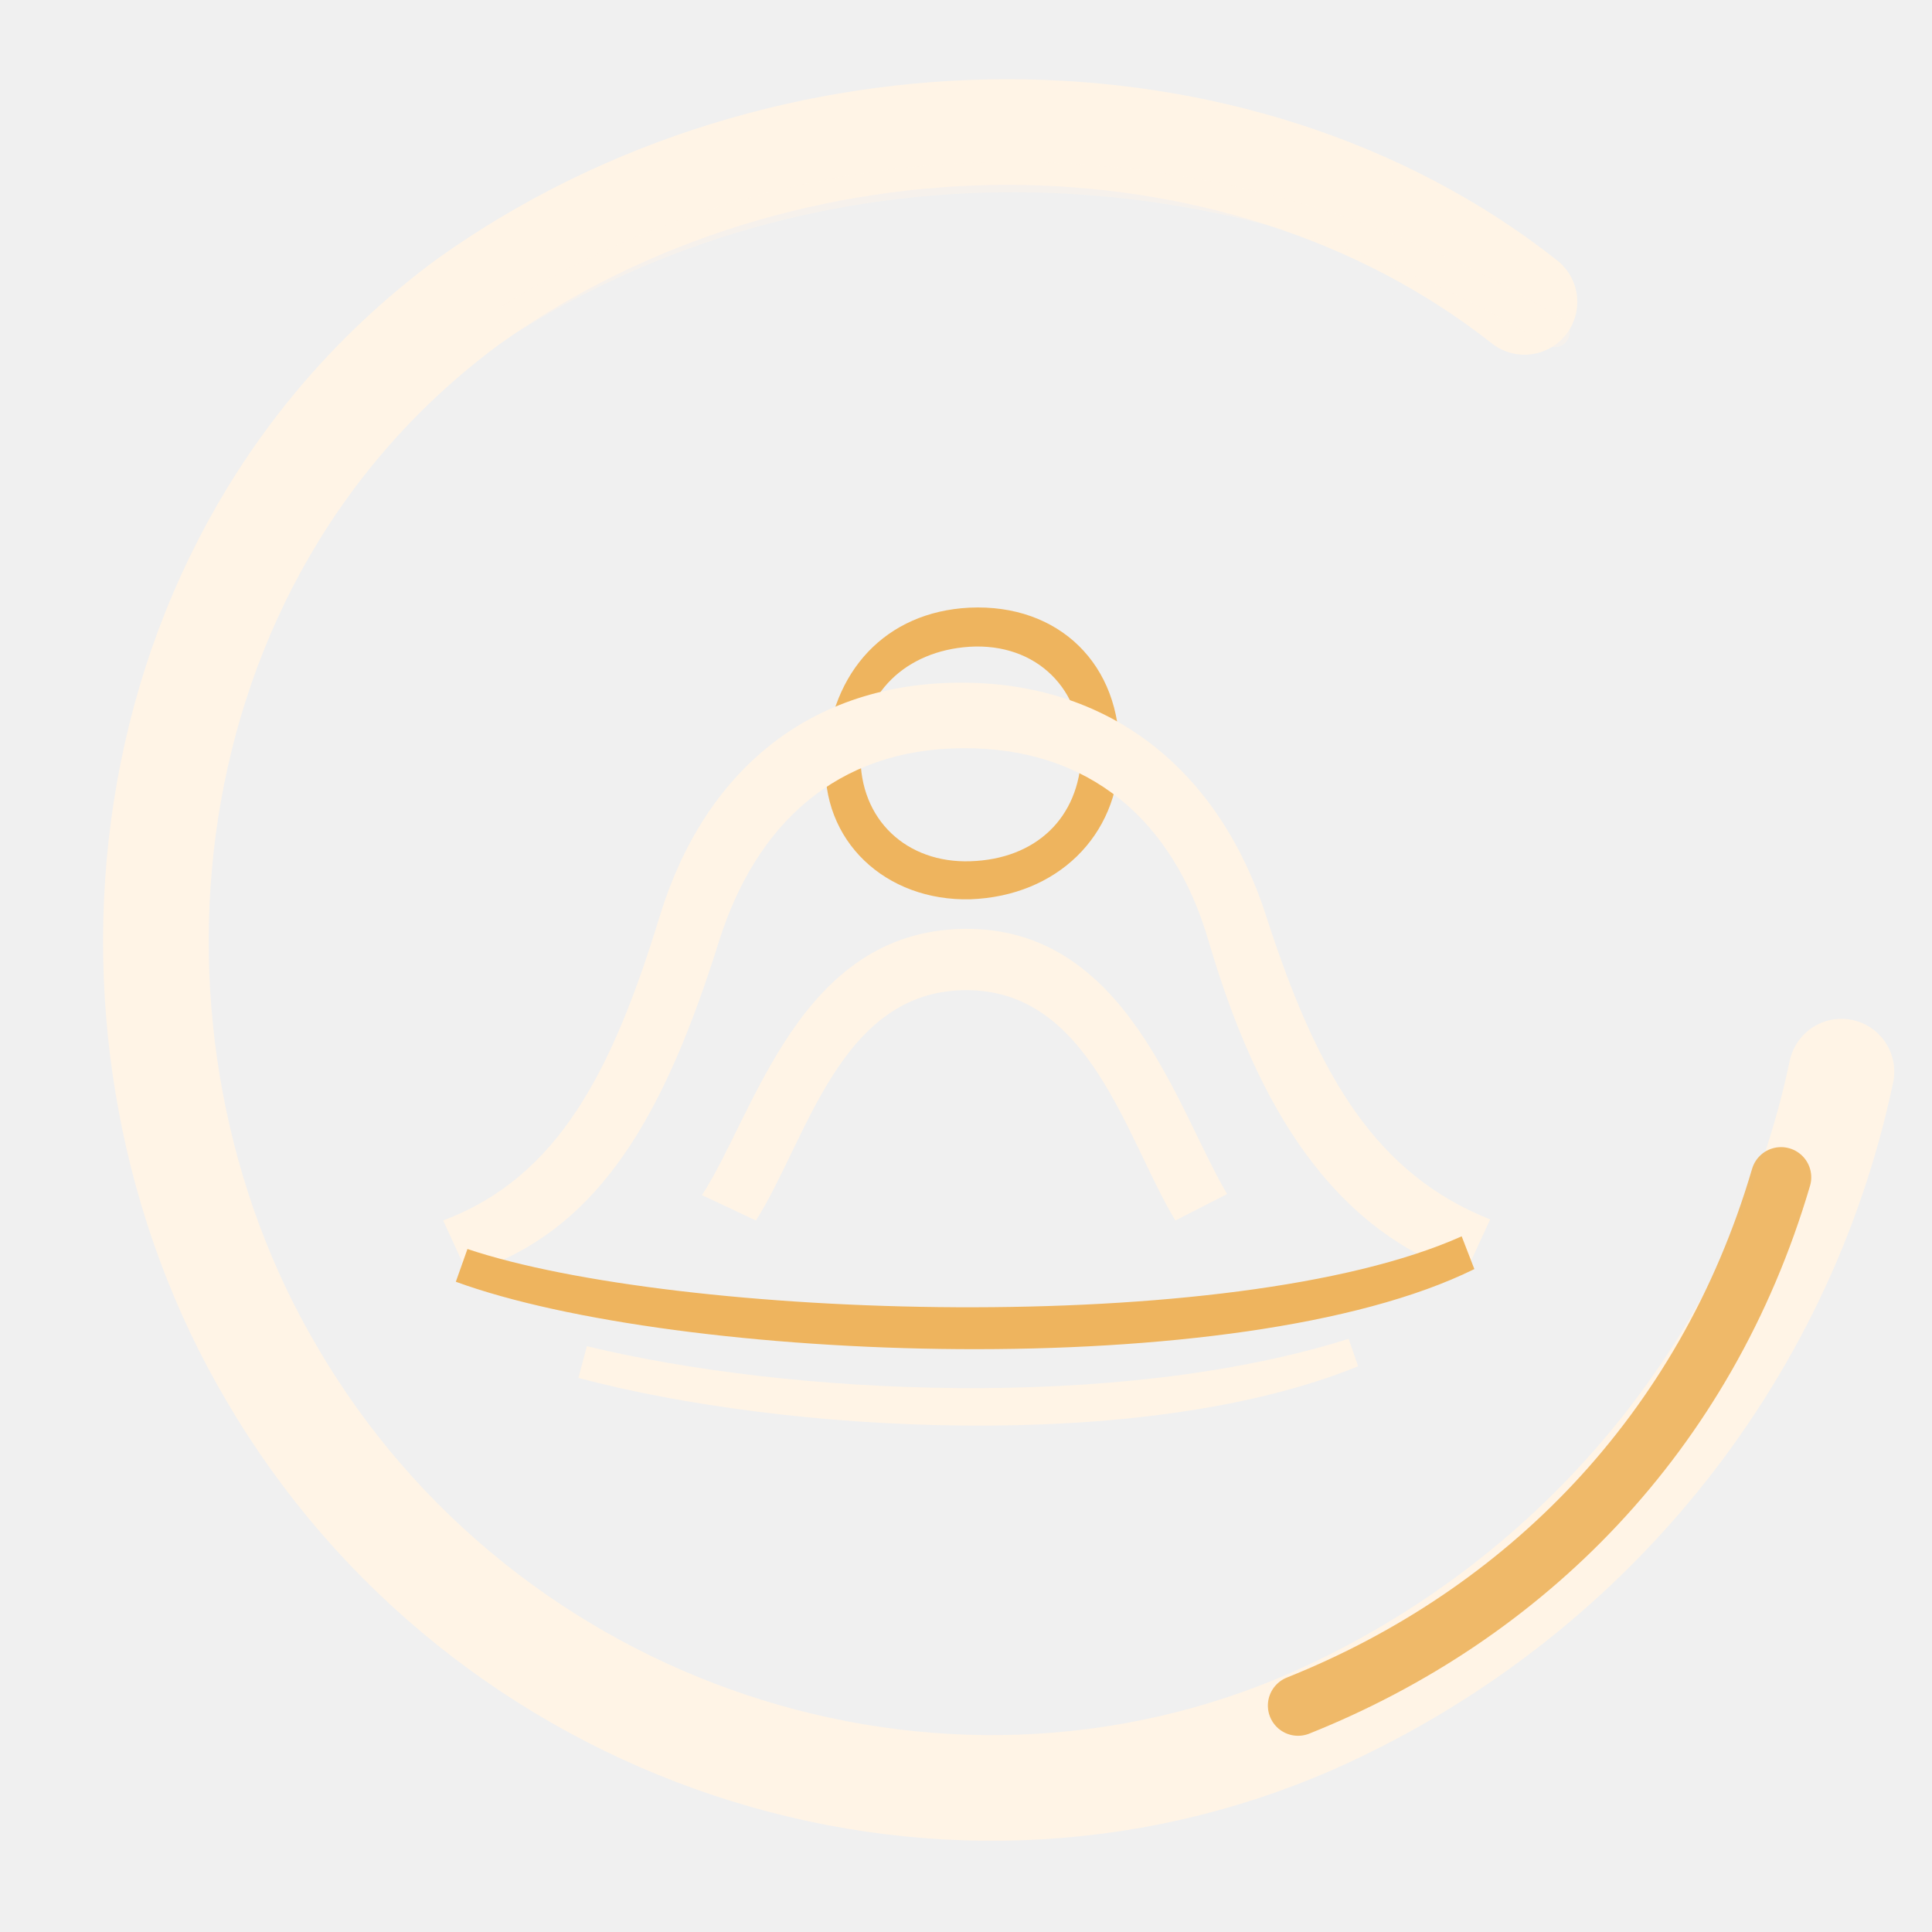
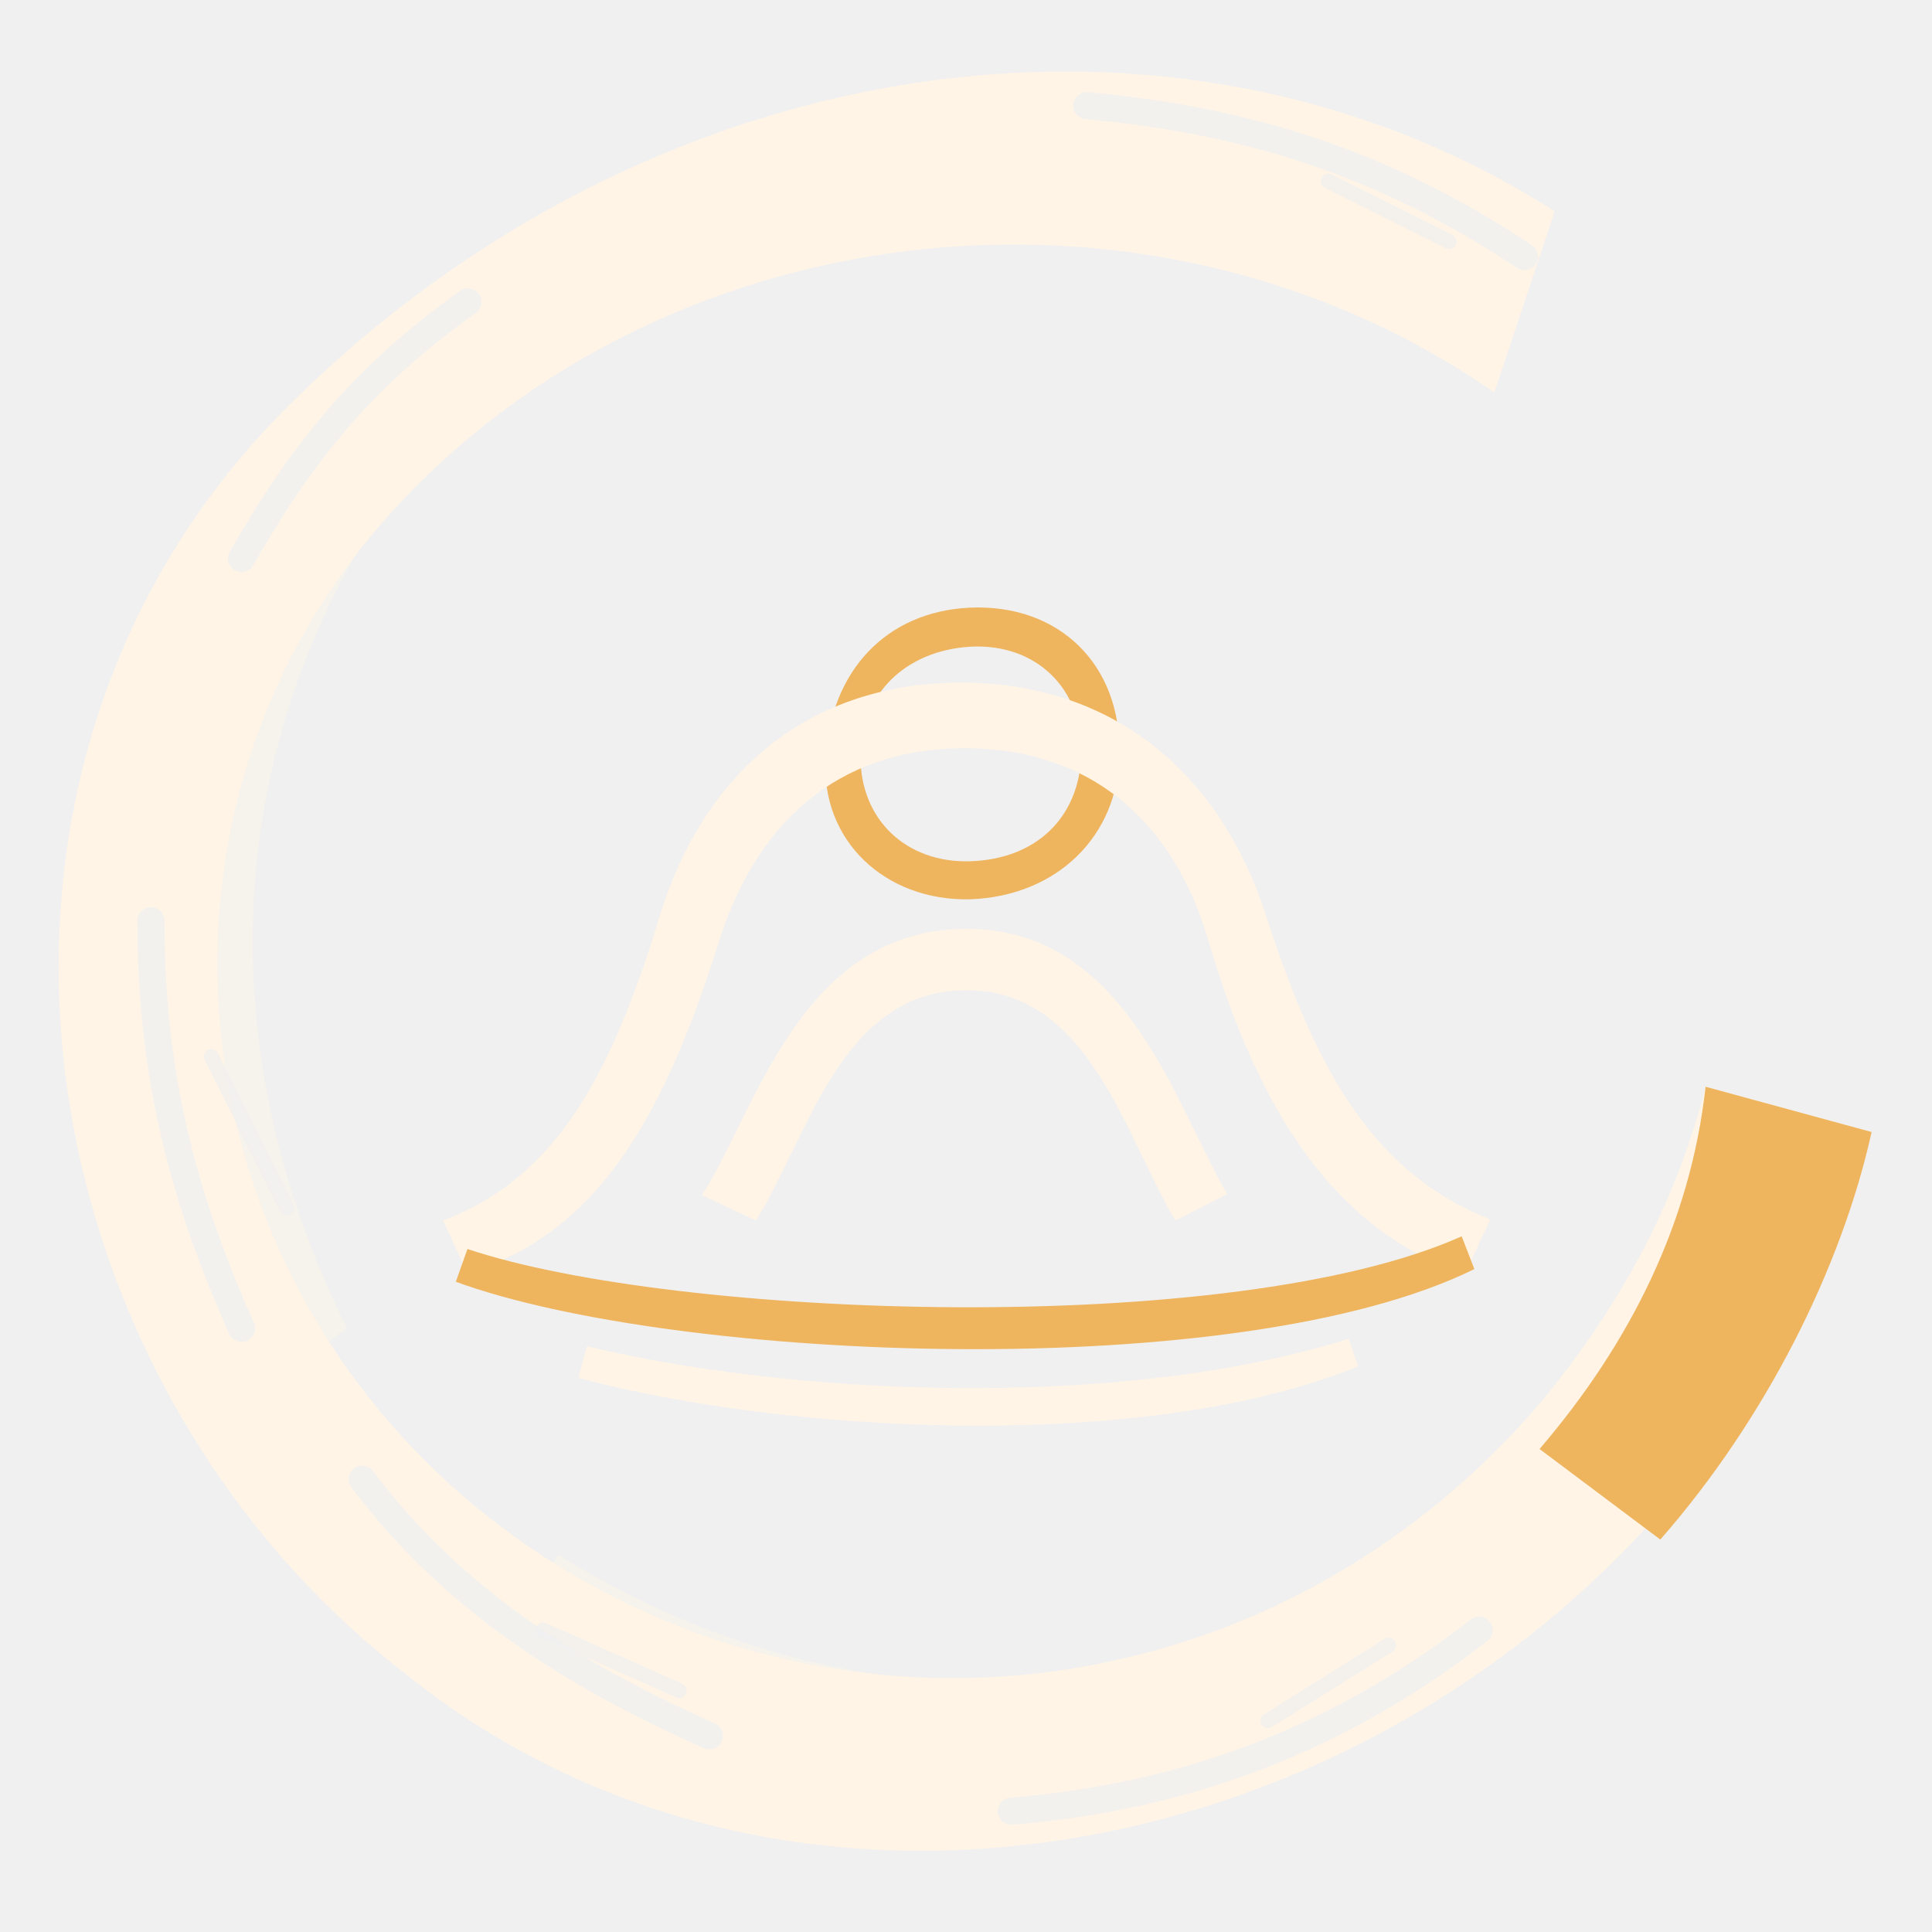
<svg xmlns="http://www.w3.org/2000/svg" viewBox="0 0 128 128" role="img" aria-labelledby="title desc">
-   <g fill="none" stroke-linecap="round">
-     <path d="M101 20C82 5 52 5 31 20 8 37 5 69 18 91c14 24 44 34 69 23 18-8 31-24 35-43" stroke="#fff4e6" stroke-width="7" />
-     <path d="M103 22C82 9 55 8 34 21" stroke="#fff4e6" stroke-width="2" opacity=".42" />
-     <path d="M118 78c-5 17-17 29-32 35" stroke="#eeb45e" stroke-width="4" opacity=".92" />
+   <defs>
+     <mask id="dry-brush">
+       <rect width="128" height="128" fill="white" />
+       <path d="M72 7c11 1 20 4 29 10M31 20c-7 5-11 10-15 17M10 61c0 10 2 18 6 27M24 98c6 8 14 13 23 17M67 120c12-1 22-5 31-12" fill="none" stroke="black" stroke-width="1.8" stroke-linecap="round" opacity=".82" />
+       <path d="M88 12l8 4m-82 54 5 10m17 28 9 4m39 2 8-5" fill="none" stroke="black" stroke-width="1" stroke-linecap="round" opacity=".72" />
+     </mask>
+   </defs>
+   <g mask="url(#dry-brush)">
+     <path fill="#fff4e6" fill-rule="evenodd" d="M103 14C78-2 43 3 19 27-5 51 1 91 27 111c25 20 63 13 84-12 7-8 11-16 13-24l-11-3c-2 8-6 15-11 21-18 21-48 24-69 8-21-16-25-46-8-66 18-21 51-25 74-9l4-12Z" />
+     <path fill="#fff4e6" opacity=".38" d="M20 32c-12 18-11 42-1 59l4-3c-8-16-9-35 1-52l-4-4Zm14 75c17 11 39 12 56 4l-2-4c-17 7-35 6-51-4l-3 4Z" />
+     <path fill="#eeb45e" d="M113 72c-1 9-5 17-11 24l8 6c7-8 12-18 14-27l-11-3Z" />
  </g>
  <g transform="translate(19 18) scale(.7)" fill-rule="evenodd">
    <path fill="#eeb45e" d="M51 46c.5-8.2 5.7-13.8 13.6-14.2 8.5-.4 14.4 5.4 14.2 13.9-.1 7.7-5.9 13.4-14.1 13.7-8 .2-14.2-5.5-13.7-13.4Zm3.3-.3c-.1 6.2 4.4 10.3 10.4 10.1 6.2-.2 10.3-4.1 10.5-10.1.2-6.1-4.2-10.6-10.6-10.2-6 .4-10.2 4.4-10.3 10.2Z" />
    <path fill="#fff4e6" d="M14.8 89.8c10.9-4.1 16-14.1 20.5-28.8 4.2-13.7 14.2-22.2 28.8-22.1 14.3.1 24.3 8.7 28.6 22.1 4.9 15.2 10.4 24.4 21.2 28.7l-2.4 5.2c-12.4-4.2-19.6-15.6-24.3-31.7-3.3-11.2-11.2-18.2-23.3-18.1-11.9.1-19.5 7.2-23 18.3-5 15.9-11.1 27.5-23.8 31.4l-2.3-5Z" />
    <path fill="#fff4e6" d="M39.3 87.4c5-7.7 9.2-25 24.8-25.2 15.4-.2 20.1 17 24.9 25.1l-4.9 2.5C79.4 82 76 67.9 64.2 68c-11.9.1-15 14.3-19.8 21.8l-5.1-2.4Z" />
    <path fill="#eeb45e" d="M17.1 92.5c19.7 6.6 72.4 8.5 94.1-1.2l1.2 3.1c-22.3 11-75.6 8.8-96.4 1.2l1.1-3.1Z" />
    <path fill="#fff4e6" d="M28.4 101.7c19 4.6 50.2 6.2 72.1-.7l.9 2.6c-20.4 8.3-54.3 6.3-73.8 1.1l.8-3Z" />
  </g>
</svg>
